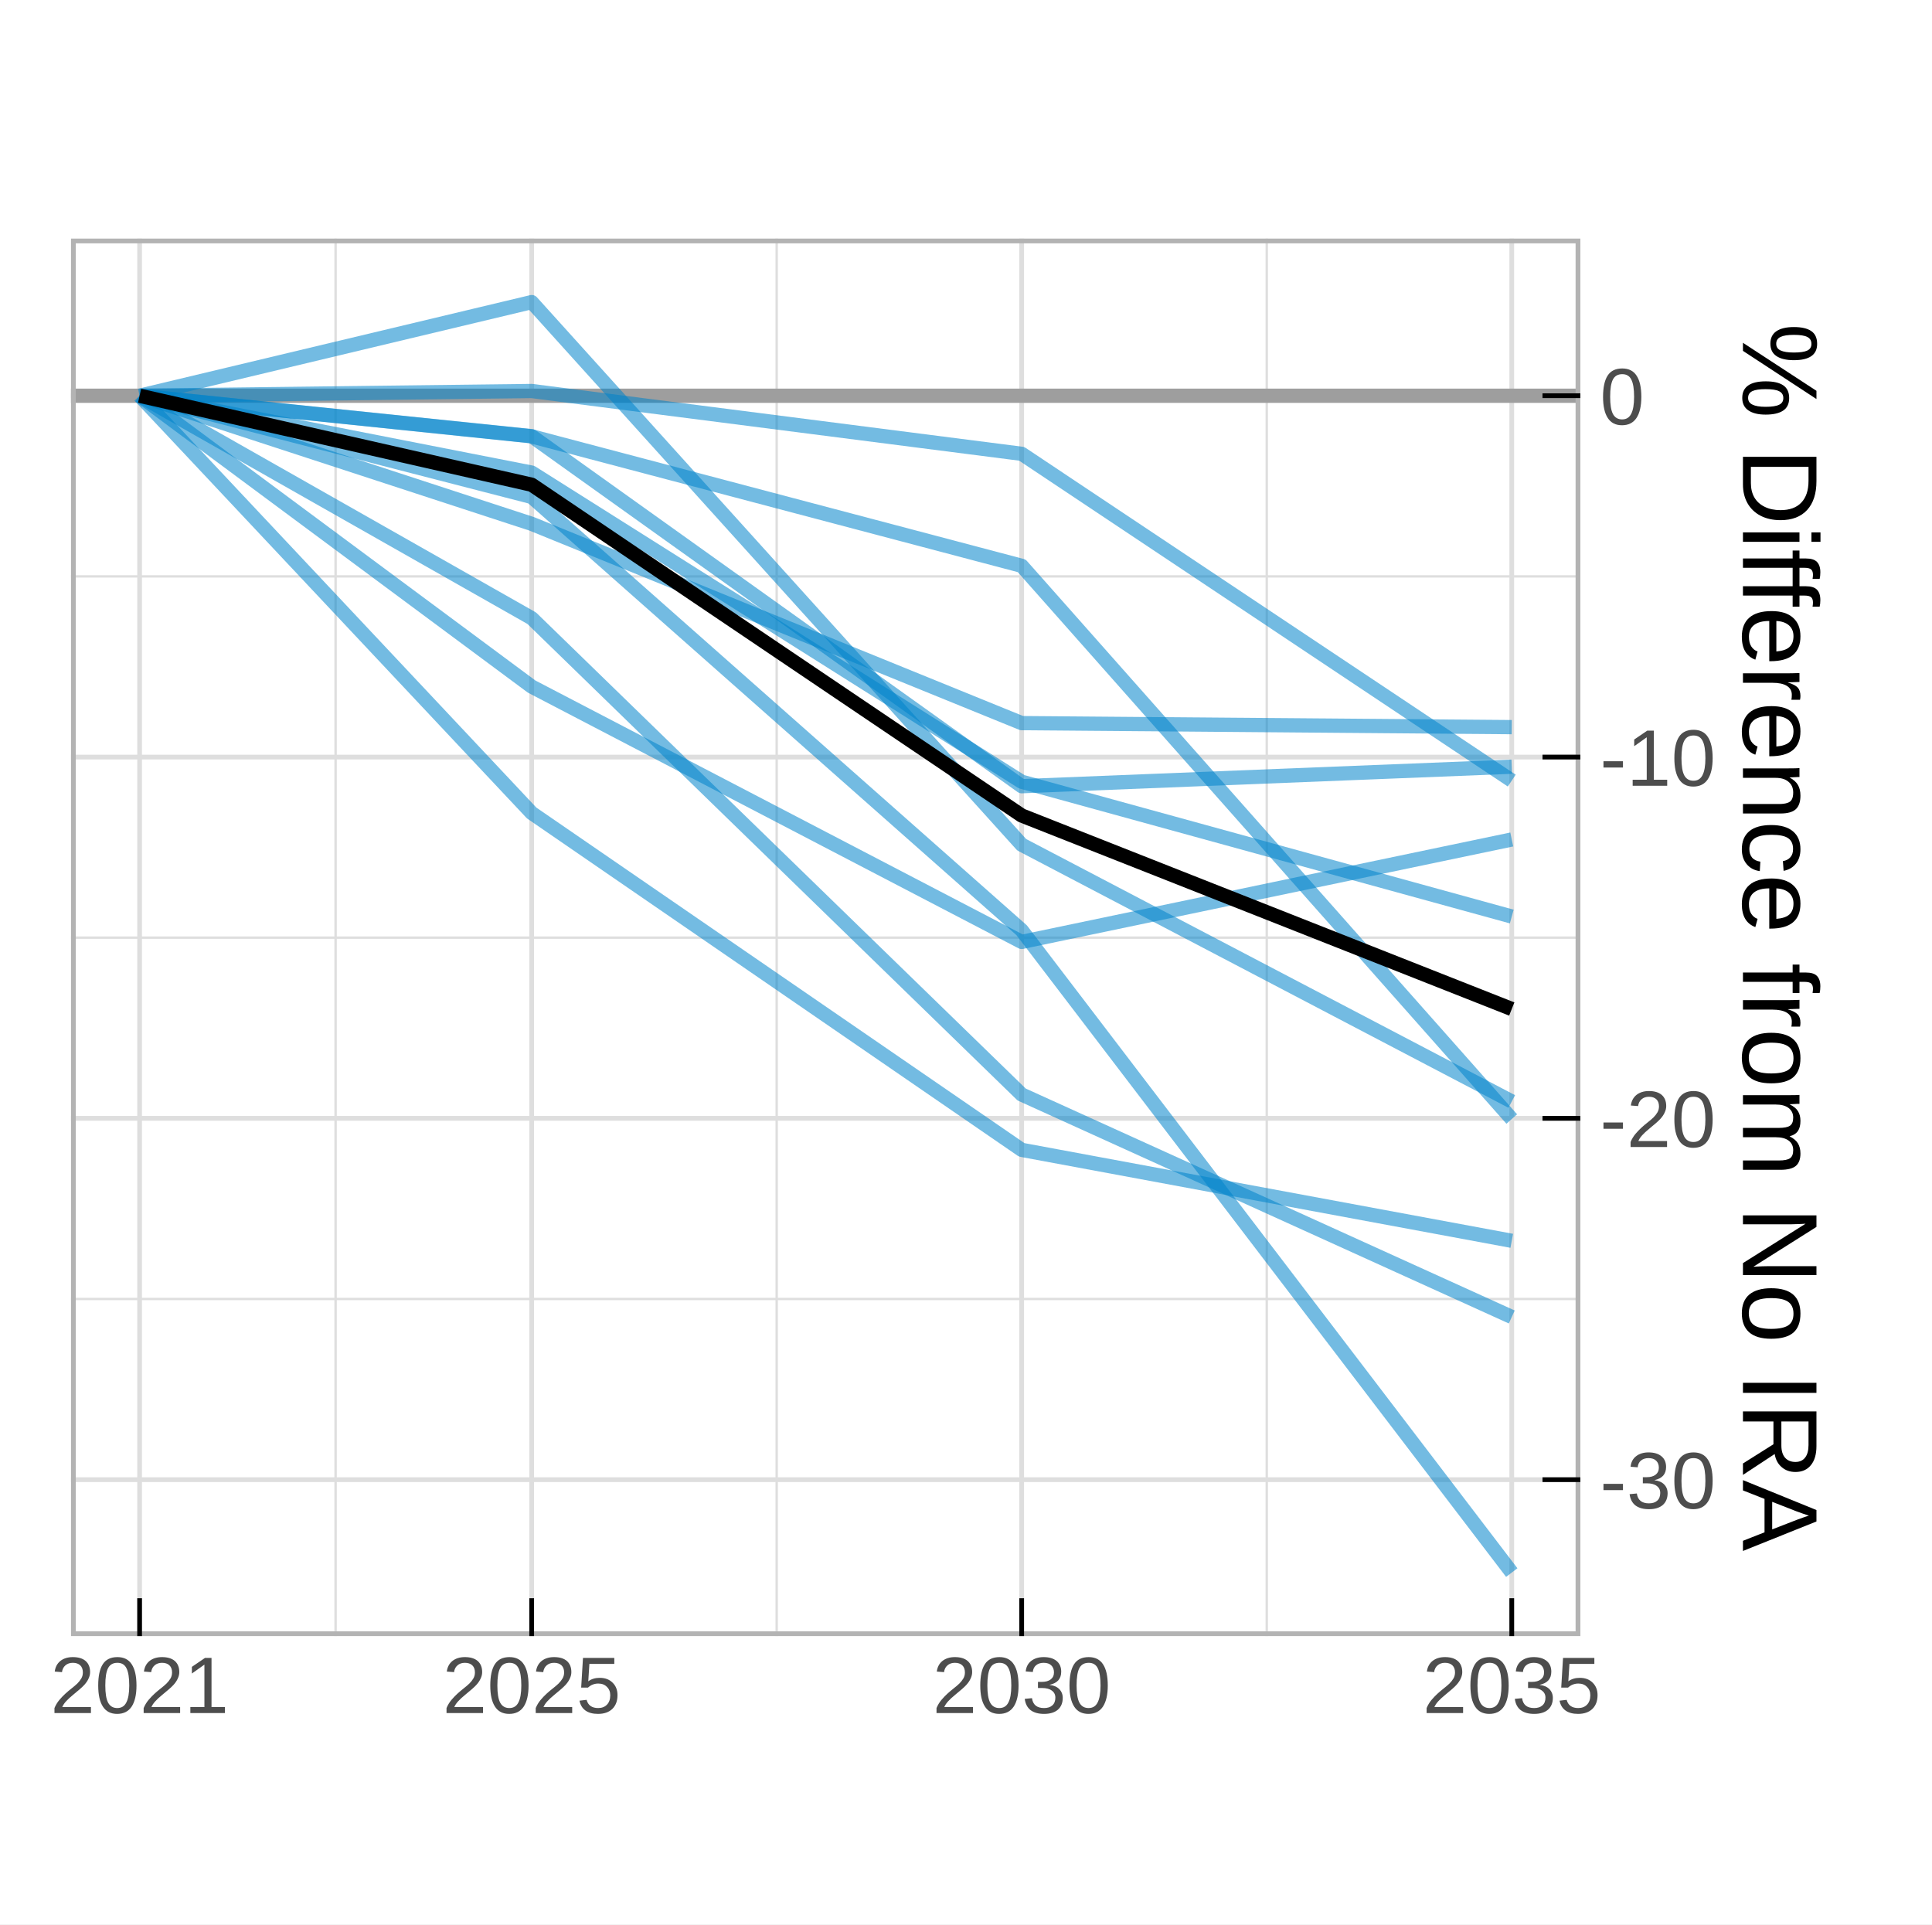
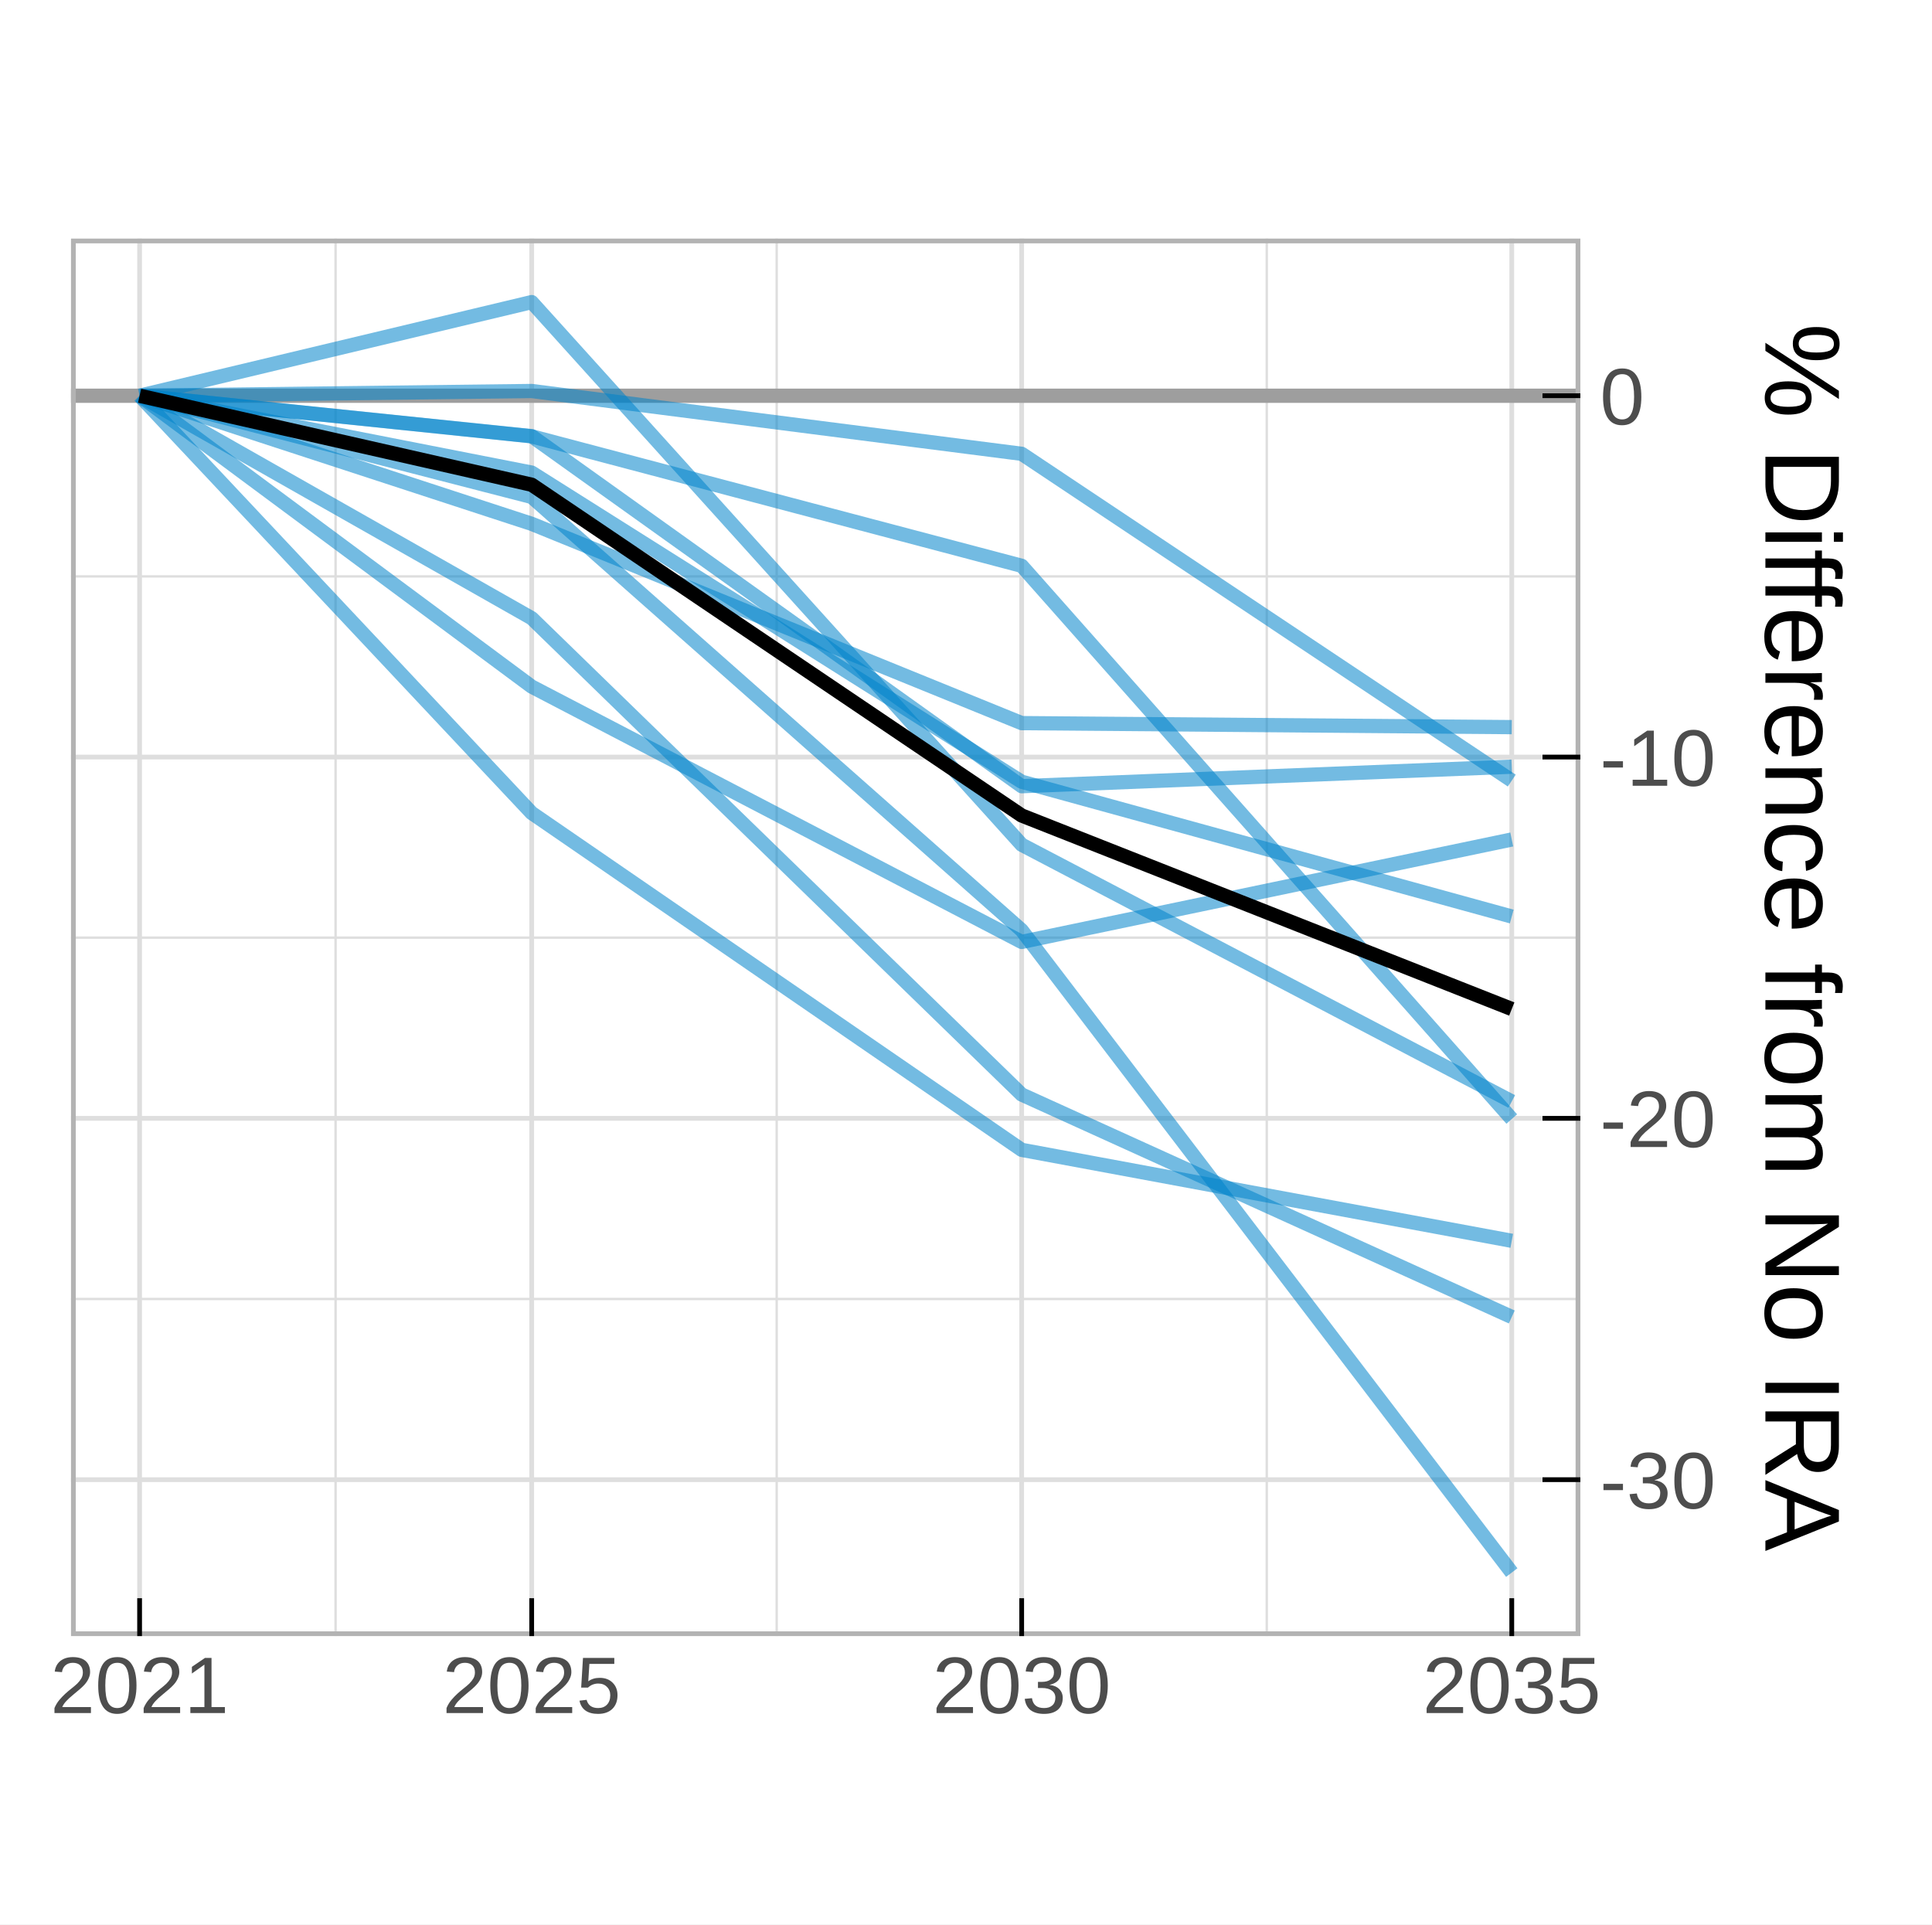
<svg xmlns="http://www.w3.org/2000/svg" class="svglite" width="216.86pt" height="216.00pt" viewBox="0 0 216.86 216.00">
  <defs>
    <style type="text/css">
    .svglite line, .svglite polyline, .svglite polygon, .svglite path, .svglite rect, .svglite circle {
      fill: none;
      stroke: #000000;
      stroke-linecap: round;
      stroke-linejoin: round;
      stroke-miterlimit: 10.00;
    }
    .svglite text {
      white-space: pre;
    }
  </style>
  </defs>
  <rect width="100%" height="100%" style="stroke: none; fill: #FFFFFF;" />
  <defs>
    <clipPath id="cpMC4wMHwyMTYuODZ8MC4wMHwyMTYuMDA=">
      <rect x="0.00" y="0.00" width="216.86" height="216.00" />
    </clipPath>
  </defs>
  <g clip-path="url(#cpMC4wMHwyMTYuODZ8MC4wMHwyMTYuMDA=)">
-     <rect x="0" y="-0" width="216.86" height="216.00" style="stroke-width: 1.07; stroke: #FFFFFF; fill: #FFFFFF;" />
+     <rect x="0.00" y="0.00" width="216.86" height="216.00" style="stroke-width: 1.07; stroke: #FFFFFF; fill: #FFFFFF;" />
  </g>
  <defs>
    <clipPath id="cpNy45N3wxNzcuMzl8MjYuNzh8MTgzLjY1">
      <rect x="7.97" y="26.78" width="169.42" height="156.87" />
    </clipPath>
  </defs>
  <g clip-path="url(#cpNy45N3wxNzcuMzl8MjYuNzh8MTgzLjY1)">
    <rect x="7.97" y="26.78" width="169.42" height="156.87" style="stroke-width: 1.07; stroke: none; fill: #FFFFFF;" />
    <polyline points="7.97,145.81 177.39,145.81 " style="stroke-width: 0.27; stroke: #DEDEDE; stroke-linecap: butt;" />
    <polyline points="7.97,105.25 177.39,105.25 " style="stroke-width: 0.27; stroke: #DEDEDE; stroke-linecap: butt;" />
    <polyline points="7.97,64.70 177.39,64.70 " style="stroke-width: 0.27; stroke: #DEDEDE; stroke-linecap: butt;" />
    <polyline points="37.67,183.65 37.67,26.78 " style="stroke-width: 0.27; stroke: #DEDEDE; stroke-linecap: butt;" />
    <polyline points="87.18,183.65 87.18,26.78 " style="stroke-width: 0.27; stroke: #DEDEDE; stroke-linecap: butt;" />
    <polyline points="142.19,183.65 142.19,26.78 " style="stroke-width: 0.27; stroke: #DEDEDE; stroke-linecap: butt;" />
    <polyline points="7.97,166.09 177.39,166.09 " style="stroke-width: 0.53; stroke: #DEDEDE; stroke-linecap: butt;" />
    <polyline points="7.97,125.53 177.39,125.53 " style="stroke-width: 0.53; stroke: #DEDEDE; stroke-linecap: butt;" />
    <polyline points="7.97,84.98 177.39,84.98 " style="stroke-width: 0.53; stroke: #DEDEDE; stroke-linecap: butt;" />
    <polyline points="7.97,44.42 177.39,44.42 " style="stroke-width: 0.53; stroke: #DEDEDE; stroke-linecap: butt;" />
    <polyline points="15.67,183.65 15.67,26.78 " style="stroke-width: 0.53; stroke: #DEDEDE; stroke-linecap: butt;" />
    <polyline points="59.68,183.65 59.68,26.78 " style="stroke-width: 0.53; stroke: #DEDEDE; stroke-linecap: butt;" />
    <polyline points="114.68,183.65 114.68,26.78 " style="stroke-width: 0.53; stroke: #DEDEDE; stroke-linecap: butt;" />
    <polyline points="169.69,183.65 169.69,26.78 " style="stroke-width: 0.53; stroke: #DEDEDE; stroke-linecap: butt;" />
    <line x1="7.97" y1="44.42" x2="177.39" y2="44.42" style="stroke-width: 1.60; stroke: #9E9E9E; stroke-linecap: butt;" />
    <polyline points="15.67,44.42 59.68,77.07 114.68,105.73 169.69,94.23 " style="stroke-width: 1.60; stroke: #0083CA; stroke-opacity: 0.55; stroke-linecap: butt;" />
    <polyline points="15.67,44.42 59.68,69.39 114.68,122.86 169.69,147.83 " style="stroke-width: 1.60; stroke: #0083CA; stroke-opacity: 0.55; stroke-linecap: butt;" />
    <polyline points="15.67,44.42 59.68,91.26 114.68,129.07 169.69,139.28 " style="stroke-width: 1.60; stroke: #0083CA; stroke-opacity: 0.55; stroke-linecap: butt;" />
    <polyline points="15.67,44.42 59.68,58.80 114.68,81.17 169.69,81.62 " style="stroke-width: 1.60; stroke: #0083CA; stroke-opacity: 0.55; stroke-linecap: butt;" />
    <polyline points="15.67,44.42 59.68,43.89 114.68,50.94 169.69,87.62 " style="stroke-width: 1.60; stroke: #0083CA; stroke-opacity: 0.55; stroke-linecap: butt;" />
    <polyline points="15.67,44.42 59.68,33.91 114.68,94.82 169.69,123.64 " style="stroke-width: 1.60; stroke: #0083CA; stroke-opacity: 0.55; stroke-linecap: butt;" />
    <polyline points="15.67,44.42 59.68,53.05 114.68,87.75 169.69,102.88 " style="stroke-width: 1.60; stroke: #0083CA; stroke-opacity: 0.55; stroke-linecap: butt;" />
    <polyline points="15.67,44.42 59.68,48.98 114.68,63.51 169.69,125.61 " style="stroke-width: 1.60; stroke: #0083CA; stroke-opacity: 0.55; stroke-linecap: butt;" />
    <polyline points="15.67,44.42 59.68,55.78 114.68,104.42 169.69,176.52 " style="stroke-width: 1.60; stroke: #0083CA; stroke-opacity: 0.55; stroke-linecap: butt;" />
    <polyline points="15.67,44.42 59.68,48.96 114.68,88.25 169.69,86.06 " style="stroke-width: 1.60; stroke: #0083CA; stroke-opacity: 0.55; stroke-linecap: butt;" />
    <polyline points="15.67,44.42 59.68,54.41 114.68,91.54 169.69,113.26 " style="stroke-width: 1.60; stroke-linecap: butt;" />
    <rect x="7.97" y="26.78" width="169.42" height="156.87" style="stroke-width: 1.07; stroke: #B3B3B3;" />
  </g>
  <g clip-path="url(#cpMC4wMHwyMTYuODZ8MC4wMHwyMTYuMDA=)">
-     <polyline points="177.39,166.09 173.14,166.09 " style="stroke-width: 0.53; stroke-linecap: butt;" />
-     <polyline points="177.39,125.53 173.14,125.53 " style="stroke-width: 0.53; stroke-linecap: butt;" />
-     <polyline points="177.39,84.98 173.14,84.98 " style="stroke-width: 0.53; stroke-linecap: butt;" />
-     <polyline points="177.39,44.42 173.14,44.42 " style="stroke-width: 0.53; stroke-linecap: butt;" />
+     <polyline points="173.14,166.09 177.39,166.09 " style="stroke-width: 0.53; stroke-linecap: butt;" />
+     <polyline points="173.14,125.53 177.39,125.53 " style="stroke-width: 0.53; stroke-linecap: butt;" />
+     <polyline points="173.14,84.98 177.39,84.98 " style="stroke-width: 0.53; stroke-linecap: butt;" />
+     <polyline points="173.14,44.42 177.39,44.42 " style="stroke-width: 0.53; stroke-linecap: butt;" />
    <text x="179.58" y="169.31" style="font-size: 9.00px;fill: #4D4D4D; font-family: &quot;Arial&quot;;" textLength="13.00px" lengthAdjust="spacingAndGlyphs">-30</text>
    <text x="179.58" y="128.75" style="font-size: 9.00px;fill: #4D4D4D; font-family: &quot;Arial&quot;;" textLength="13.00px" lengthAdjust="spacingAndGlyphs">-20</text>
    <text x="179.58" y="88.20" style="font-size: 9.00px;fill: #4D4D4D; font-family: &quot;Arial&quot;;" textLength="13.00px" lengthAdjust="spacingAndGlyphs">-10</text>
    <text x="179.58" y="47.64" style="font-size: 9.00px;fill: #4D4D4D; font-family: &quot;Arial&quot;;" textLength="5.00px" lengthAdjust="spacingAndGlyphs">0</text>
    <polyline points="15.67,179.40 15.67,183.65 " style="stroke-width: 0.53; stroke-linecap: butt;" />
    <polyline points="59.68,179.40 59.68,183.65 " style="stroke-width: 0.53; stroke-linecap: butt;" />
    <polyline points="114.68,179.40 114.68,183.65 " style="stroke-width: 0.53; stroke-linecap: butt;" />
    <polyline points="169.69,179.40 169.69,183.65 " style="stroke-width: 0.53; stroke-linecap: butt;" />
    <text x="15.67" y="192.29" text-anchor="middle" style="font-size: 9.00px;fill: #4D4D4D; font-family: &quot;Arial&quot;;" textLength="20.02px" lengthAdjust="spacingAndGlyphs">2021</text>
    <text x="59.68" y="192.29" text-anchor="middle" style="font-size: 9.00px;fill: #4D4D4D; font-family: &quot;Arial&quot;;" textLength="20.02px" lengthAdjust="spacingAndGlyphs">2025</text>
    <text x="114.68" y="192.29" text-anchor="middle" style="font-size: 9.00px;fill: #4D4D4D; font-family: &quot;Arial&quot;;" textLength="20.02px" lengthAdjust="spacingAndGlyphs">2030</text>
    <text x="169.69" y="192.29" text-anchor="middle" style="font-size: 9.00px;fill: #4D4D4D; font-family: &quot;Arial&quot;;" textLength="20.02px" lengthAdjust="spacingAndGlyphs">2035</text>
-     <text transform="translate(195.64,36.29) rotate(90)" style="font-size: 12.00px; font-family: &quot;Arial&quot;;" textLength="137.84px" lengthAdjust="spacingAndGlyphs">% Difference from No IRA</text>
+     <text transform="translate(198.16,36.29) rotate(90)" style="font-size: 12.00px; font-family: &quot;Arial&quot;;" textLength="137.84px" lengthAdjust="spacingAndGlyphs">% Difference from No IRA</text>
  </g>
</svg>
